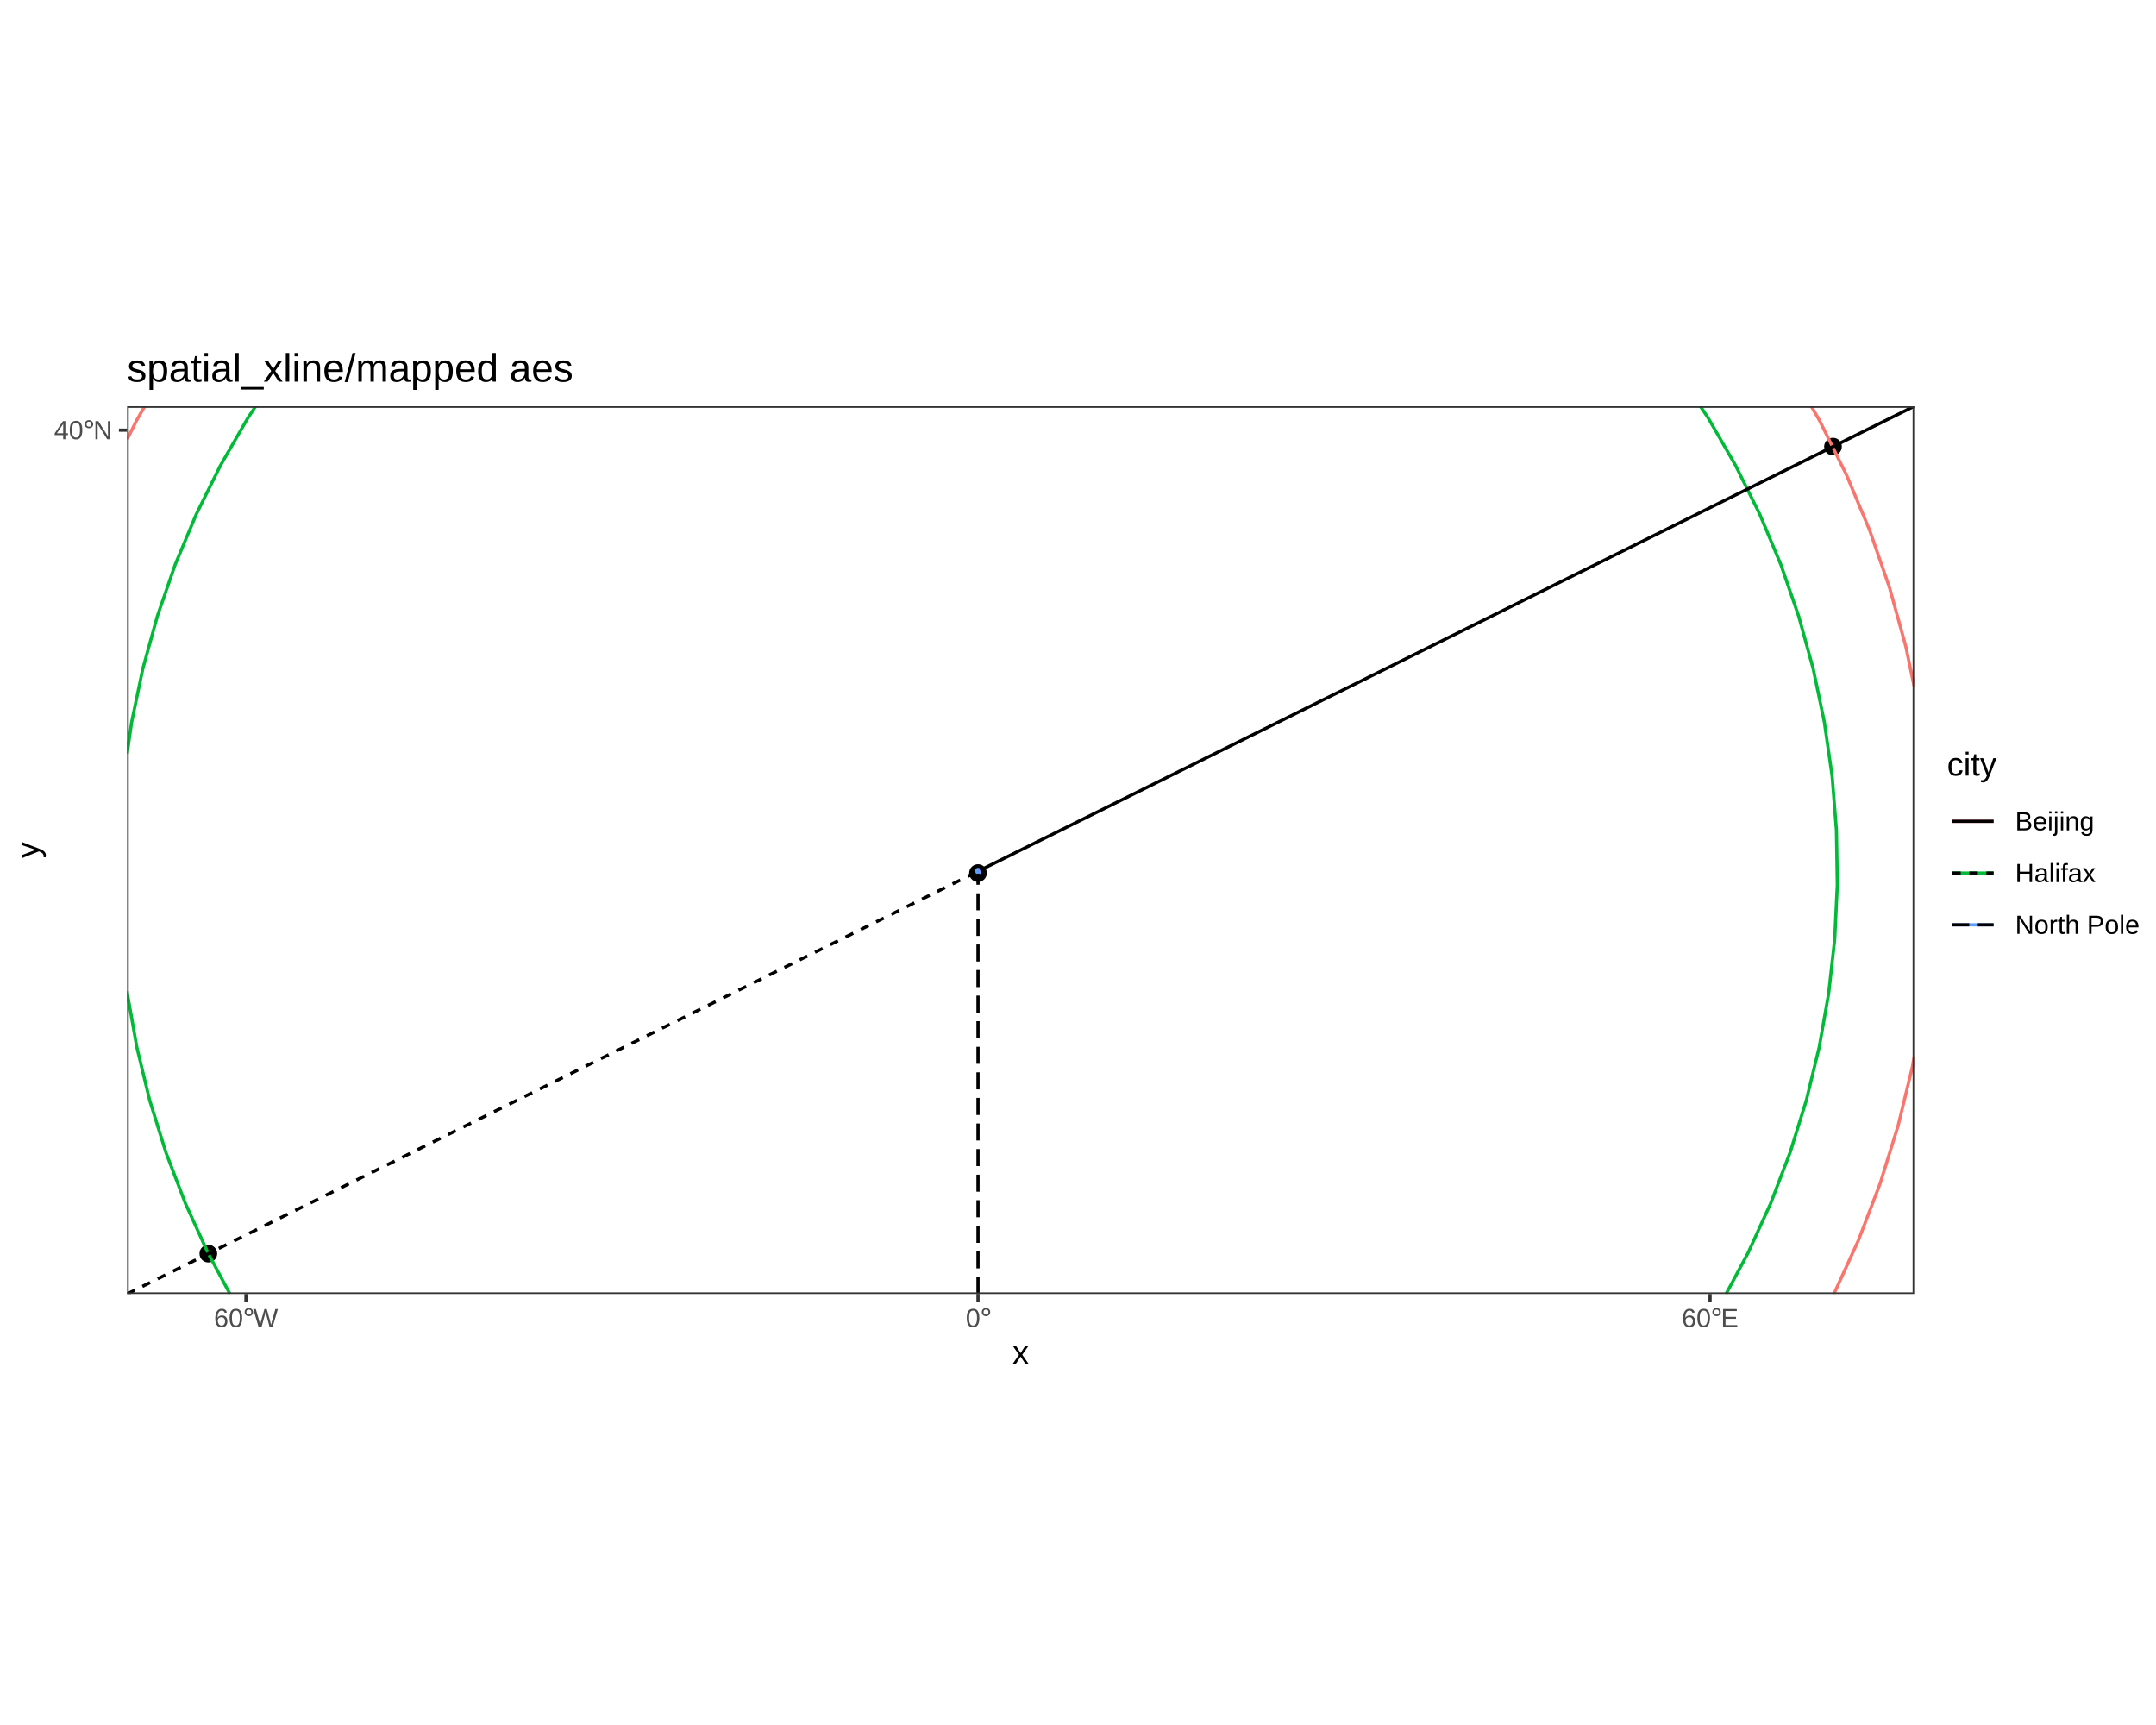
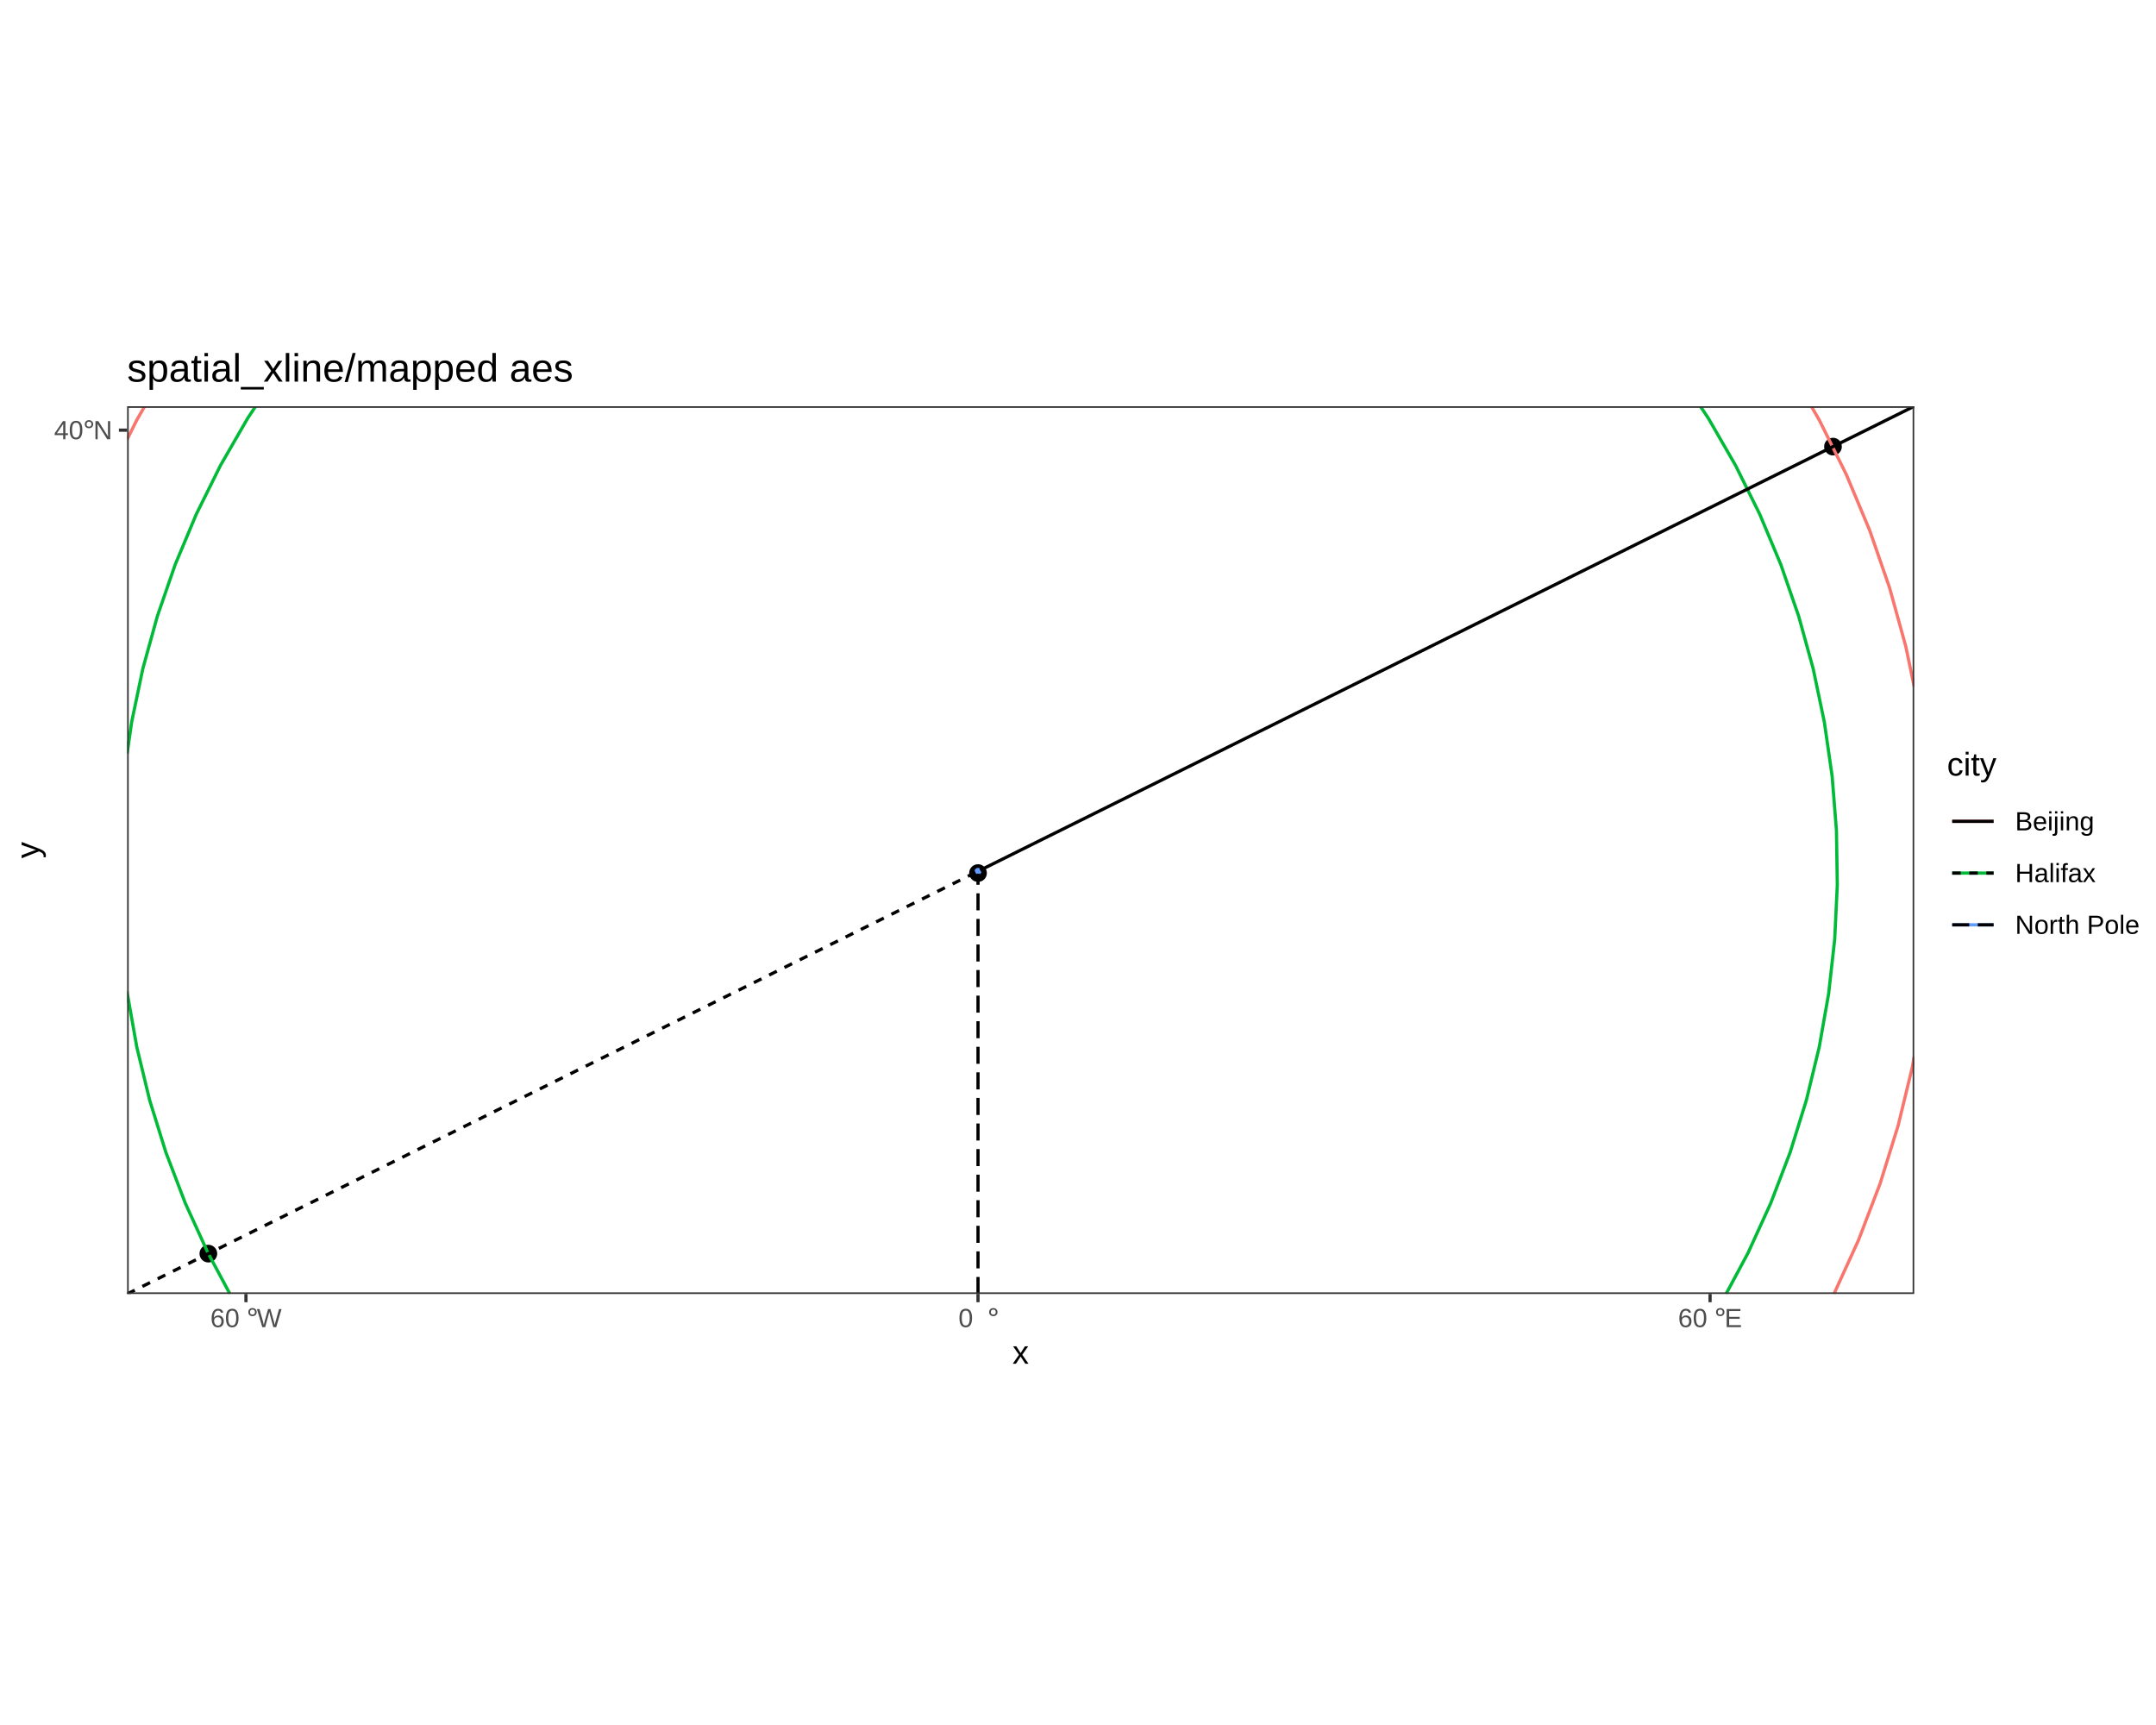
<svg xmlns="http://www.w3.org/2000/svg" viewBox="0 0 720.00 576.00">
  <defs>
    <style type="text/css">
    line, polyline, polygon, path, rect, circle {
      fill: none;
      stroke: #000000;
      stroke-linecap: round;
      stroke-linejoin: round;
      stroke-miterlimit: 10.00;
    }
  </style>
  </defs>
  <rect width="100%" height="100%" style="stroke: none; fill: #FFFFFF;" />
  <defs>
    <clipPath id="cpMC4wMHw3MjAuMDB8NDYzLjEyfDExMi44OA==">
      <rect x="0.00" y="112.88" width="720.00" height="350.24" />
    </clipPath>
  </defs>
  <rect x="0.00" y="112.88" width="720.00" height="350.24" style="stroke-width: 1.07; stroke: #FFFFFF; fill: #FFFFFF;" clip-path="url(#cpMC4wMHw3MjAuMDB8NDYzLjEyfDExMi44OA==)" />
  <defs>
    <clipPath id="cpMC4wMHw3MjAuMDB8NTc2LjAwfDAuMDA=">
      <rect x="0.00" y="0.00" width="720.00" height="576.00" />
    </clipPath>
  </defs>
  <defs>
    <clipPath id="cpNDIuNDV8NjM5LjI2fDQzMi4wOHwxMzUuNjU=">
      <rect x="42.45" y="135.65" width="596.81" height="296.43" />
    </clipPath>
  </defs>
  <rect x="42.45" y="135.65" width="596.81" height="296.43" style="stroke-width: 1.07; stroke: none; fill: #FFFFFF;" clip-path="url(#cpNDIuNDV8NjM5LjI2fDQzMi4wOHwxMzUuNjU=)" />
  <circle cx="69.58" cy="418.60" r="1.95pt" style="stroke-width: 0.71; fill: #000000;" clip-path="url(#cpNDIuNDV8NjM5LjI2fDQzMi4wOHwxMzUuNjU=)" />
  <circle cx="612.13" cy="149.13" r="1.95pt" style="stroke-width: 0.71; fill: #000000;" clip-path="url(#cpNDIuNDV8NjM5LjI2fDQzMi4wOHwxMzUuNjU=)" />
  <circle cx="326.61" cy="291.53" r="1.95pt" style="stroke-width: 0.71; fill: #000000;" clip-path="url(#cpNDIuNDV8NjM5LjI2fDQzMi4wOHwxMzUuNjU=)" />
  <polyline points="85.38,135.65 82.74,139.62 73.64,155.39 65.55,171.71 58.51,188.51 52.56,205.72 47.70,223.27 43.97,241.10 42.45,251.71 " style="stroke-width: 1.07; stroke: #00BA38; stroke-linecap: butt;" clip-path="url(#cpNDIuNDV8NjM5LjI2fDQzMi4wOHwxMzUuNjU=)" />
  <polyline points="42.45,330.99 42.53,331.78 45.70,349.71 49.99,367.41 55.40,384.80 61.90,401.81 69.46,418.38 76.80,432.08 " style="stroke-width: 1.07; stroke: #00BA38; stroke-linecap: butt;" clip-path="url(#cpNDIuNDV8NjM5LjI2fDQzMi4wOHwxMzUuNjU=)" />
  <polyline points="576.41,432.08 583.76,418.38 591.32,401.81 597.82,384.80 603.23,367.41 607.52,349.71 610.68,331.78 612.70,313.68 613.57,295.49 613.28,277.28 611.84,259.12 609.24,241.10 605.51,223.27 600.66,205.72 594.71,188.51 587.67,171.71 579.58,155.39 570.48,139.62 567.83,135.65 " style="stroke-width: 1.07; stroke: #00BA38; stroke-linecap: butt;" clip-path="url(#cpNDIuNDV8NjM5LjI2fDQzMi4wOHwxMzUuNjU=)" />
  <polyline points="48.33,135.65 45.61,140.38 42.45,146.75 " style="stroke-width: 1.07; stroke: #F8766D; stroke-linecap: butt;" clip-path="url(#cpNDIuNDV8NjM5LjI2fDQzMi4wOHwxMzUuNjU=)" />
  <polyline points="612.44,432.08 620.65,414.10 627.87,395.20 633.88,375.88 638.65,356.22 639.26,352.77 " style="stroke-width: 1.07; stroke: #F8766D; stroke-linecap: butt;" clip-path="url(#cpNDIuNDV8NjM5LjI2fDQzMi4wOHwxMzUuNjU=)" />
  <polyline points="639.26,229.33 636.42,215.77 631.03,196.28 624.41,177.16 616.60,158.50 607.61,140.38 604.88,135.65 " style="stroke-width: 1.07; stroke: #F8766D; stroke-linecap: butt;" clip-path="url(#cpNDIuNDV8NjM5LjI2fDQzMi4wOHwxMzUuNjU=)" />
  <polyline points="326.61,290.33 326.57,290.33 326.53,290.34 326.50,290.34 326.46,290.35 326.42,290.36 326.39,290.38 326.35,290.39 326.32,290.41 326.28,290.43 326.25,290.45 326.22,290.47 326.19,290.50 326.17,290.53 326.14,290.55 326.12,290.59 326.10,290.62 326.08,290.65 326.06,290.68 326.05,290.72 326.04,290.76 326.03,290.79 326.02,290.83 326.01,290.87 326.01,290.90 326.01,290.94 326.01,290.98 326.01,291.02 326.02,291.06 326.03,291.09 326.04,291.13 326.06,291.17 326.07,291.20 326.09,291.23 326.11,291.27 326.13,291.30 326.16,291.33 326.18,291.35 326.21,291.38 326.24,291.41 326.27,291.43 326.30,291.45 326.33,291.47 326.37,291.48 326.40,291.50 326.44,291.51 326.48,291.52 326.51,291.53 326.55,291.53 326.59,291.53 326.63,291.53 326.67,291.53 326.70,291.53 326.74,291.52 326.78,291.51 326.81,291.50 326.85,291.48 326.88,291.47 326.92,291.45 326.95,291.43 326.98,291.41 327.01,291.38 327.04,291.35 327.06,291.33 327.09,291.30 327.11,291.27 327.13,291.23 327.15,291.20 327.16,291.17 327.18,291.13 327.19,291.09 327.20,291.06 327.20,291.02 327.21,290.98 327.21,290.94 327.21,290.90 327.21,290.87 327.20,290.83 327.19,290.79 327.18,290.76 327.17,290.72 327.16,290.68 327.14,290.65 327.12,290.62 327.10,290.59 327.08,290.55 327.05,290.53 327.02,290.50 327.00,290.47 326.97,290.45 326.93,290.43 326.90,290.41 326.87,290.39 326.83,290.38 326.80,290.36 326.76,290.35 326.72,290.34 326.69,290.34 326.65,290.33 326.61,290.33 " style="stroke-width: 1.07; stroke: #619CFF; stroke-linecap: butt;" clip-path="url(#cpNDIuNDV8NjM5LjI2fDQzMi4wOHwxMzUuNjU=)" />
  <polyline points="42.45,432.08 43.38,431.62 47.22,429.71 51.04,427.81 54.85,425.92 58.64,424.04 62.42,422.16 66.17,420.29 69.91,418.44 73.64,416.59 77.35,414.74 81.04,412.91 84.72,411.08 88.39,409.26 92.04,407.45 95.68,405.64 99.30,403.84 102.91,402.05 106.51,400.26 110.09,398.48 113.66,396.71 117.22,394.94 120.77,393.18 124.31,391.42 127.83,389.67 131.34,387.93 134.84,386.19 138.33,384.45 141.81,382.72 145.28,381.00 148.74,379.28 152.19,377.57 155.62,375.86 159.05,374.16 162.47,372.46 165.88,370.77 169.29,369.08 172.68,367.39 176.06,365.71 179.44,364.03 182.81,362.36 186.17,360.69 189.52,359.03 192.87,357.36 196.21,355.71 199.54,354.05 202.86,352.40 206.18,350.75 209.49,349.11 212.79,347.47 216.09,345.83 219.39,344.19 222.67,342.56 225.95,340.93 229.23,339.30 232.50,337.68 235.77,336.06 239.03,334.44 242.28,332.82 245.54,331.20 248.78,329.59 252.03,327.98 255.27,326.37 258.50,324.76 261.74,323.16 264.97,321.55 268.19,319.95 271.42,318.35 274.64,316.75 277.85,315.15 281.07,313.55 284.28,311.96 287.49,310.36 290.70,308.77 293.91,307.18 297.11,305.59 300.31,303.99 303.52,302.40 306.72,300.81 309.92,299.23 313.11,297.64 316.31,296.05 319.51,294.46 322.71,292.87 325.90,291.28 " style="stroke-width: 1.07; stroke-dasharray: 2.85,2.85; stroke-linecap: butt;" clip-path="url(#cpNDIuNDV8NjM5LjI2fDQzMi4wOHwxMzUuNjU=)" />
  <polyline points="639.26,135.65 637.26,136.64 633.29,138.62 629.33,140.58 625.40,142.54 621.48,144.48 617.58,146.42 613.70,148.34 609.84,150.26 606.00,152.17 602.18,154.07 598.37,155.96 594.58,157.84 590.81,159.71 587.05,161.58 583.31,163.44 579.58,165.29 575.87,167.13 572.18,168.97 568.50,170.79 564.83,172.62 561.18,174.43 557.54,176.24 553.92,178.04 550.31,179.83 546.71,181.61 543.13,183.40 539.56,185.17 536.00,186.94 532.45,188.70 528.92,190.45 525.39,192.20 521.88,193.95 518.38,195.69 514.89,197.42 511.41,199.15 507.94,200.87 504.48,202.59 501.03,204.30 497.60,206.01 494.17,207.71 490.75,209.41 487.34,211.11 483.93,212.79 480.54,214.48 477.16,216.16 473.78,217.84 470.41,219.51 467.05,221.18 463.70,222.85 460.35,224.51 457.02,226.16 453.68,227.82 450.36,229.47 447.04,231.12 443.73,232.76 440.43,234.40 437.13,236.04 433.83,237.68 430.55,239.31 427.27,240.94 423.99,242.57 420.72,244.19 417.45,245.81 414.19,247.43 410.93,249.05 407.68,250.67 404.43,252.28 401.19,253.89 397.95,255.50 394.71,257.11 391.48,258.71 388.25,260.32 385.03,261.92 381.80,263.52 378.58,265.12 375.37,266.72 372.15,268.31 368.94,269.91 365.73,271.50 362.52,273.10 359.31,274.69 356.11,276.28 352.91,277.87 349.70,279.46 346.50,281.05 343.30,282.64 340.10,284.23 336.91,285.82 333.71,287.41 330.51,289.00 327.31,290.58 " style="stroke-width: 1.07; stroke-linecap: butt;" clip-path="url(#cpNDIuNDV8NjM5LjI2fDQzMi4wOHwxMzUuNjU=)" />
  <polyline points="326.61,432.08 326.61,429.11 326.61,425.40 326.61,421.71 326.61,418.02 326.61,414.33 326.61,410.66 326.61,406.99 326.61,403.32 326.61,399.66 326.61,396.01 326.61,392.36 326.61,388.72 326.61,385.09 326.61,381.46 326.61,377.83 326.61,374.21 326.61,370.59 326.61,366.98 326.61,363.37 326.61,359.76 326.61,356.16 326.61,352.56 326.61,348.97 326.61,345.37 326.61,341.78 326.61,338.20 326.61,334.61 326.61,331.03 326.61,327.45 326.61,323.87 326.61,320.29 326.61,316.72 326.61,313.15 326.61,309.57 326.61,306.00 326.61,302.43 326.61,298.86 326.61,295.29 326.61,291.72 " style="stroke-width: 1.07; stroke-dasharray: 5.69,2.85; stroke-linecap: butt;" clip-path="url(#cpNDIuNDV8NjM5LjI2fDQzMi4wOHwxMzUuNjU=)" />
  <rect x="42.45" y="135.65" width="596.81" height="296.43" style="stroke-width: 1.07; stroke: #333333;" clip-path="url(#cpNDIuNDV8NjM5LjI2fDQzMi4wOHwxMzUuNjU=)" />
  <defs>
    <clipPath id="cpMC4wMHw3MjAuMDB8NTc2LjAwfDAuMDA=">
      <rect x="0.00" y="0.00" width="720.00" height="576.00" />
    </clipPath>
  </defs>
  <g clip-path="url(#cpMC4wMHw3MjAuMDB8NTc2LjAwfDAuMDA=)">
    <text x="18.06" y="146.66" style="font-size: 8.80px; fill: #4D4D4D; font-family: Liberation Sans;" textLength="9.78px" lengthAdjust="spacingAndGlyphs">40</text>
  </g>
  <g clip-path="url(#cpMC4wMHw3MjAuMDB8NTc2LjAwfDAuMDA=)">
    <text x="27.84" y="146.66" style="font-size: 8.80px; fill: #4D4D4D; font-family: Symbola;" textLength="3.31px" lengthAdjust="spacingAndGlyphs">°</text>
  </g>
  <g clip-path="url(#cpMC4wMHw3MjAuMDB8NTc2LjAwfDAuMDA=)">
    <text x="31.16" y="146.66" style="font-size: 8.80px; fill: #4D4D4D; font-family: Liberation Sans;" textLength="6.36px" lengthAdjust="spacingAndGlyphs">N</text>
  </g>
  <polyline points="39.71,143.63 42.45,143.63 " style="stroke-width: 1.07; stroke: #333333; stroke-linecap: butt;" clip-path="url(#cpMC4wMHw3MjAuMDB8NTc2LjAwfDAuMDA=)" />
  <polyline points="82.14,434.82 82.14,432.08 " style="stroke-width: 1.07; stroke: #333333; stroke-linecap: butt;" clip-path="url(#cpMC4wMHw3MjAuMDB8NTc2LjAwfDAuMDA=)" />
  <polyline points="326.61,434.82 326.61,432.08 " style="stroke-width: 1.07; stroke: #333333; stroke-linecap: butt;" clip-path="url(#cpMC4wMHw3MjAuMDB8NTc2LjAwfDAuMDA=)" />
  <polyline points="571.08,434.82 571.08,432.08 " style="stroke-width: 1.07; stroke: #333333; stroke-linecap: butt;" clip-path="url(#cpMC4wMHw3MjAuMDB8NTc2LjAwfDAuMDA=)" />
  <g clip-path="url(#cpMC4wMHw3MjAuMDB8NTc2LjAwfDAuMDA=)">
-     <text x="71.44" y="443.15" style="font-size: 8.80px; fill: #4D4D4D; font-family: Liberation Sans;" textLength="9.78px" lengthAdjust="spacingAndGlyphs">60</text>
+     <text x="70.22" y="443.15" style="font-size: 8.80px; fill: #4D4D4D; font-family: Liberation Sans;" textLength="12.22px" lengthAdjust="spacingAndGlyphs"> 60</text>
  </g>
  <g clip-path="url(#cpMC4wMHw3MjAuMDB8NTc2LjAwfDAuMDA=)">
-     <text x="81.22" y="443.15" style="font-size: 8.80px; fill: #4D4D4D; font-family: Symbola;" textLength="3.31px" lengthAdjust="spacingAndGlyphs">°</text>
+     <text x="82.44" y="443.15" style="font-size: 8.80px; fill: #4D4D4D; font-family: Symbola;" textLength="3.31px" lengthAdjust="spacingAndGlyphs">°</text>
  </g>
  <g clip-path="url(#cpMC4wMHw3MjAuMDB8NTc2LjAwfDAuMDA=)">
-     <text x="84.54" y="443.15" style="font-size: 8.80px; fill: #4D4D4D; font-family: Liberation Sans;" textLength="8.30px" lengthAdjust="spacingAndGlyphs">W</text>
+     <text x="85.76" y="443.15" style="font-size: 8.80px; fill: #4D4D4D; font-family: Liberation Sans;" textLength="8.30px" lengthAdjust="spacingAndGlyphs">W</text>
  </g>
  <g clip-path="url(#cpMC4wMHw3MjAuMDB8NTc2LjAwfDAuMDA=)">
-     <text x="322.51" y="443.15" style="font-size: 8.80px; fill: #4D4D4D; font-family: Liberation Sans;" textLength="4.89px" lengthAdjust="spacingAndGlyphs">0</text>
+     <text x="320.07" y="443.15" style="font-size: 8.80px; fill: #4D4D4D; font-family: Liberation Sans;" textLength="9.77px" lengthAdjust="spacingAndGlyphs">  0</text>
  </g>
  <g clip-path="url(#cpMC4wMHw3MjAuMDB8NTc2LjAwfDAuMDA=)">
-     <text x="327.40" y="443.15" style="font-size: 8.80px; fill: #4D4D4D; font-family: Symbola;" textLength="3.31px" lengthAdjust="spacingAndGlyphs">°</text>
+     <text x="329.84" y="443.15" style="font-size: 8.80px; fill: #4D4D4D; font-family: Symbola;" textLength="3.31px" lengthAdjust="spacingAndGlyphs">°</text>
  </g>
  <g clip-path="url(#cpMC4wMHw3MjAuMDB8NTc2LjAwfDAuMDA=)">
-     <text x="561.60" y="443.15" style="font-size: 8.80px; fill: #4D4D4D; font-family: Liberation Sans;" textLength="9.78px" lengthAdjust="spacingAndGlyphs">60</text>
+     <text x="560.38" y="443.15" style="font-size: 8.80px; fill: #4D4D4D; font-family: Liberation Sans;" textLength="12.22px" lengthAdjust="spacingAndGlyphs"> 60</text>
  </g>
  <g clip-path="url(#cpMC4wMHw3MjAuMDB8NTc2LjAwfDAuMDA=)">
-     <text x="571.38" y="443.15" style="font-size: 8.80px; fill: #4D4D4D; font-family: Symbola;" textLength="3.31px" lengthAdjust="spacingAndGlyphs">°</text>
+     <text x="572.60" y="443.15" style="font-size: 8.80px; fill: #4D4D4D; font-family: Symbola;" textLength="3.31px" lengthAdjust="spacingAndGlyphs">°</text>
  </g>
  <g clip-path="url(#cpMC4wMHw3MjAuMDB8NTc2LjAwfDAuMDA=)">
-     <text x="574.69" y="443.15" style="font-size: 8.80px; fill: #4D4D4D; font-family: Liberation Sans;" textLength="5.88px" lengthAdjust="spacingAndGlyphs">E</text>
+     <text x="575.91" y="443.15" style="font-size: 8.80px; fill: #4D4D4D; font-family: Liberation Sans;" textLength="5.88px" lengthAdjust="spacingAndGlyphs">E</text>
  </g>
  <g clip-path="url(#cpMC4wMHw3MjAuMDB8NTc2LjAwfDAuMDA=)">
    <text x="338.10" y="455.36" style="font-size: 11.00px; font-family: Liberation Sans;" textLength="5.50px" lengthAdjust="spacingAndGlyphs">x</text>
  </g>
  <g clip-path="url(#cpMC4wMHw3MjAuMDB8NTc2LjAwfDAuMDA=)">
    <text transform="translate(13.04,286.62) rotate(-90)" style="font-size: 11.00px; font-family: Liberation Sans;" textLength="5.50px" lengthAdjust="spacingAndGlyphs">y</text>
  </g>
  <rect x="650.21" y="250.28" width="64.31" height="67.16" style="stroke-width: 1.07; stroke: none; fill: #FFFFFF;" clip-path="url(#cpMC4wMHw3MjAuMDB8NTc2LjAwfDAuMDA=)" />
  <g clip-path="url(#cpMC4wMHw3MjAuMDB8NTc2LjAwfDAuMDA=)">
    <text x="650.21" y="258.99" style="font-size: 11.00px; font-family: Liberation Sans;" textLength="16.50px" lengthAdjust="spacingAndGlyphs">city</text>
  </g>
  <rect x="650.21" y="265.61" width="17.28" height="17.28" style="stroke-width: 1.07; stroke: none; fill: #FFFFFF;" clip-path="url(#cpMC4wMHw3MjAuMDB8NTc2LjAwfDAuMDA=)" />
  <line x1="651.94" y1="274.25" x2="665.77" y2="274.25" style="stroke-width: 1.07; stroke: #F8766D; stroke-linecap: butt;" clip-path="url(#cpMC4wMHw3MjAuMDB8NTc2LjAwfDAuMDA=)" />
  <line x1="651.94" y1="274.25" x2="665.77" y2="274.25" style="stroke-width: 1.07; stroke-linecap: butt;" clip-path="url(#cpMC4wMHw3MjAuMDB8NTc2LjAwfDAuMDA=)" />
  <rect x="650.21" y="282.89" width="17.28" height="17.28" style="stroke-width: 1.07; stroke: none; fill: #FFFFFF;" clip-path="url(#cpMC4wMHw3MjAuMDB8NTc2LjAwfDAuMDA=)" />
  <line x1="651.94" y1="291.53" x2="665.77" y2="291.53" style="stroke-width: 1.07; stroke: #00BA38; stroke-linecap: butt;" clip-path="url(#cpMC4wMHw3MjAuMDB8NTc2LjAwfDAuMDA=)" />
  <line x1="651.94" y1="291.53" x2="665.77" y2="291.53" style="stroke-width: 1.07; stroke-dasharray: 2.85,2.85; stroke-linecap: butt;" clip-path="url(#cpMC4wMHw3MjAuMDB8NTc2LjAwfDAuMDA=)" />
  <rect x="650.21" y="300.17" width="17.28" height="17.28" style="stroke-width: 1.07; stroke: none; fill: #FFFFFF;" clip-path="url(#cpMC4wMHw3MjAuMDB8NTc2LjAwfDAuMDA=)" />
  <line x1="651.94" y1="308.81" x2="665.77" y2="308.81" style="stroke-width: 1.07; stroke: #619CFF; stroke-linecap: butt;" clip-path="url(#cpMC4wMHw3MjAuMDB8NTc2LjAwfDAuMDA=)" />
  <line x1="651.94" y1="308.81" x2="665.77" y2="308.81" style="stroke-width: 1.07; stroke-dasharray: 5.69,2.85; stroke-linecap: butt;" clip-path="url(#cpMC4wMHw3MjAuMDB8NTc2LjAwfDAuMDA=)" />
  <g clip-path="url(#cpMC4wMHw3MjAuMDB8NTc2LjAwfDAuMDA=)">
    <text x="672.97" y="277.27" style="font-size: 8.80px; font-family: Liberation Sans;" textLength="26.41px" lengthAdjust="spacingAndGlyphs">Beijing</text>
  </g>
  <g clip-path="url(#cpMC4wMHw3MjAuMDB8NTc2LjAwfDAuMDA=)">
    <text x="672.97" y="294.55" style="font-size: 8.80px; font-family: Liberation Sans;" textLength="26.89px" lengthAdjust="spacingAndGlyphs">Halifax</text>
  </g>
  <g clip-path="url(#cpMC4wMHw3MjAuMDB8NTc2LjAwfDAuMDA=)">
    <text x="672.97" y="311.83" style="font-size: 8.80px; font-family: Liberation Sans;" textLength="41.55px" lengthAdjust="spacingAndGlyphs">North Pole</text>
  </g>
  <g clip-path="url(#cpMC4wMHw3MjAuMDB8NTc2LjAwfDAuMDA=)">
    <text x="42.45" y="127.44" style="font-size: 13.20px; font-family: Liberation Sans;" textLength="148.75px" lengthAdjust="spacingAndGlyphs">spatial_xline/mapped aes</text>
  </g>
</svg>
